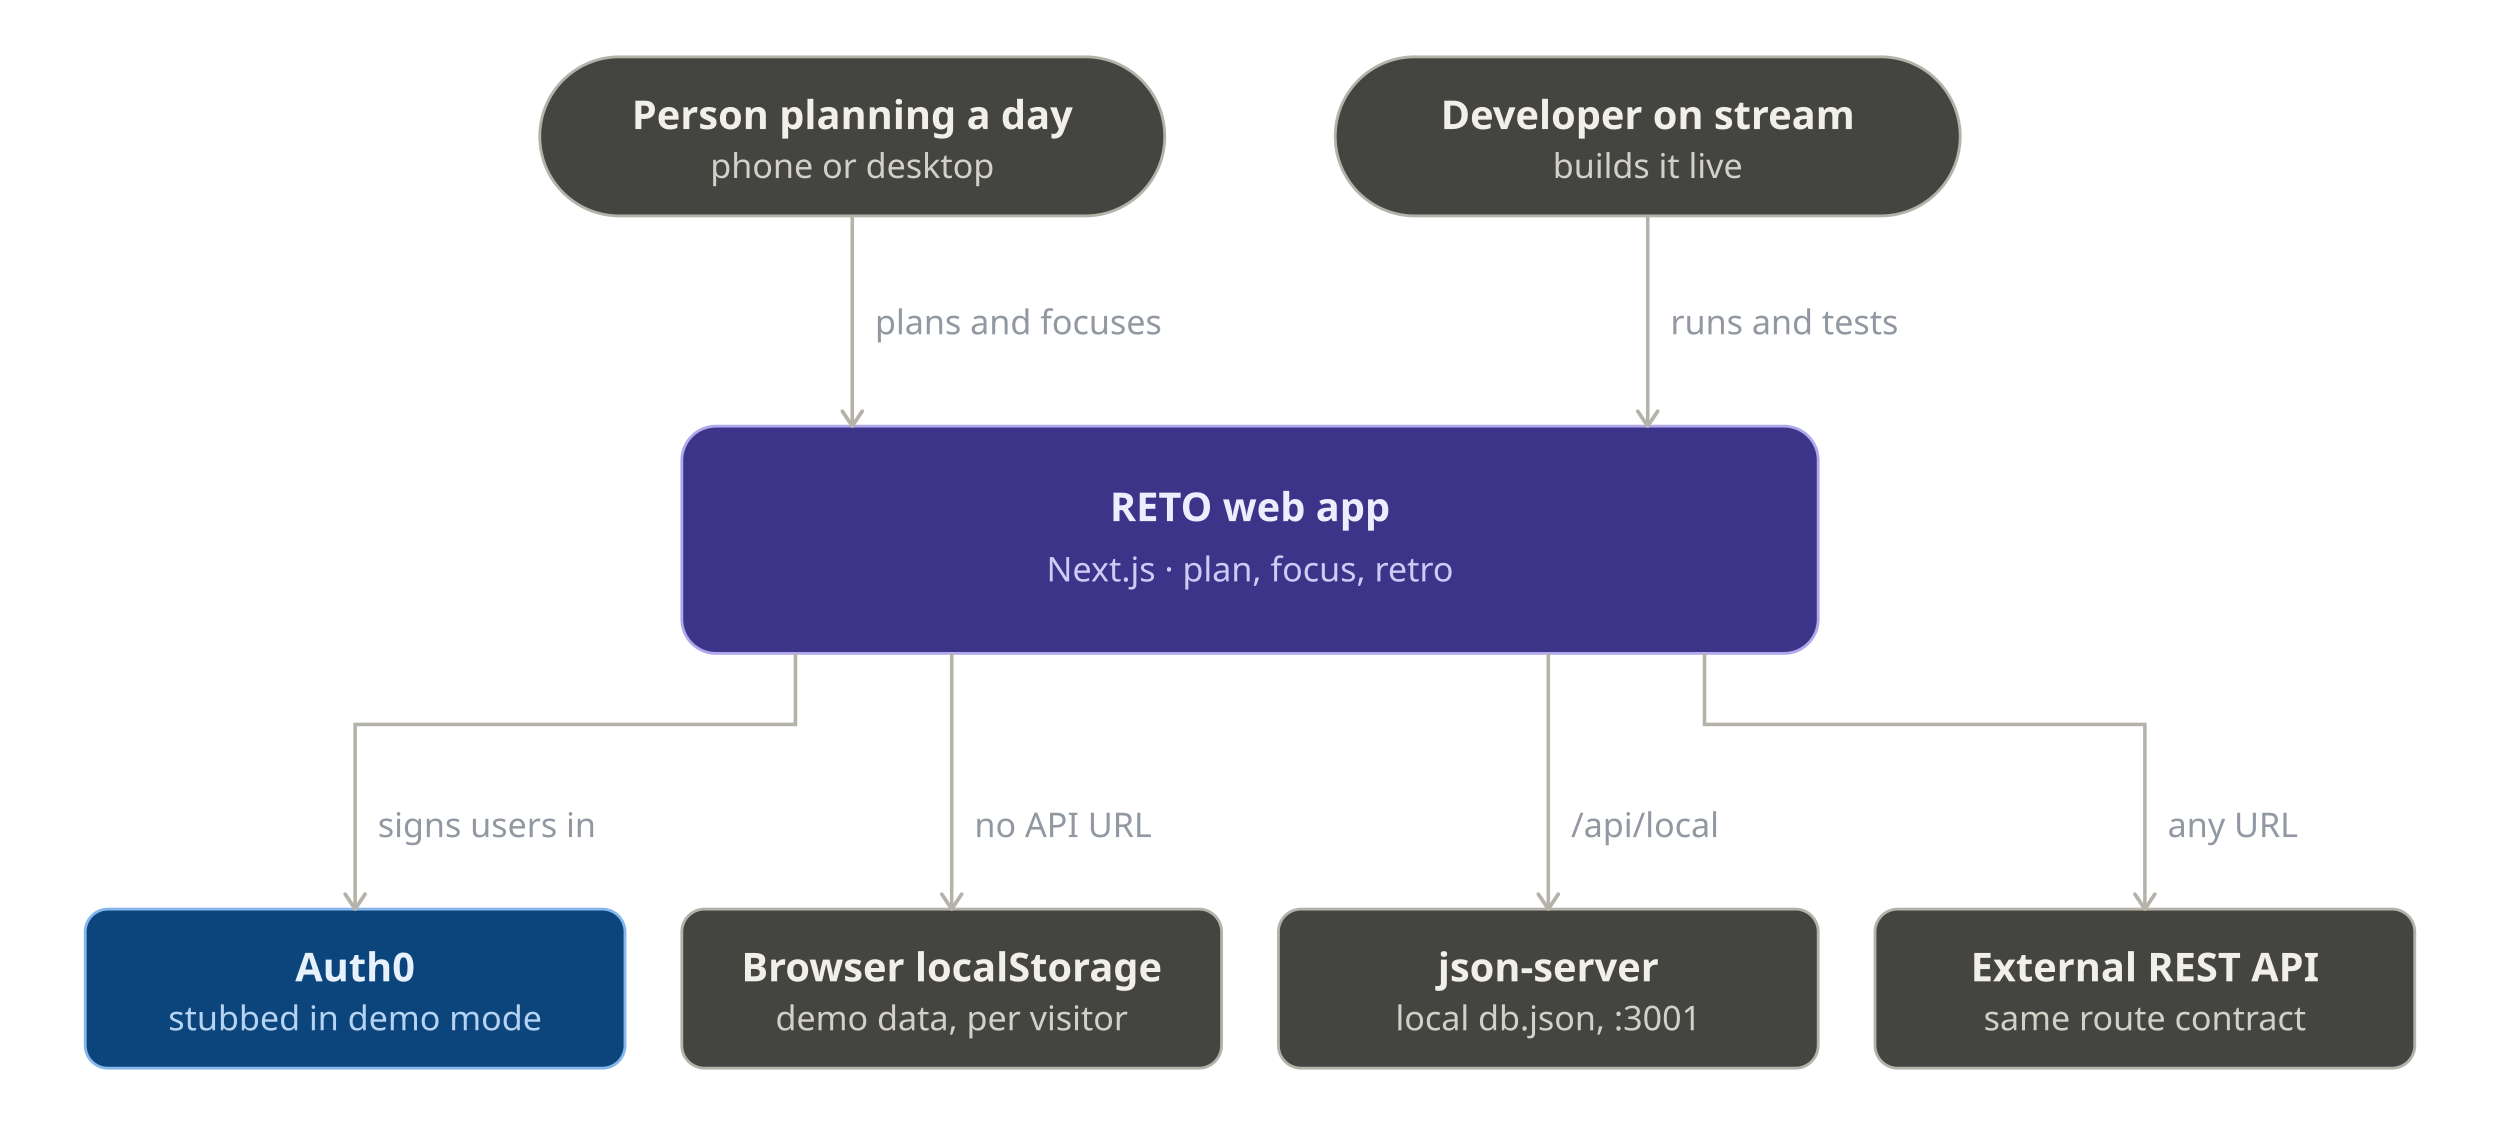
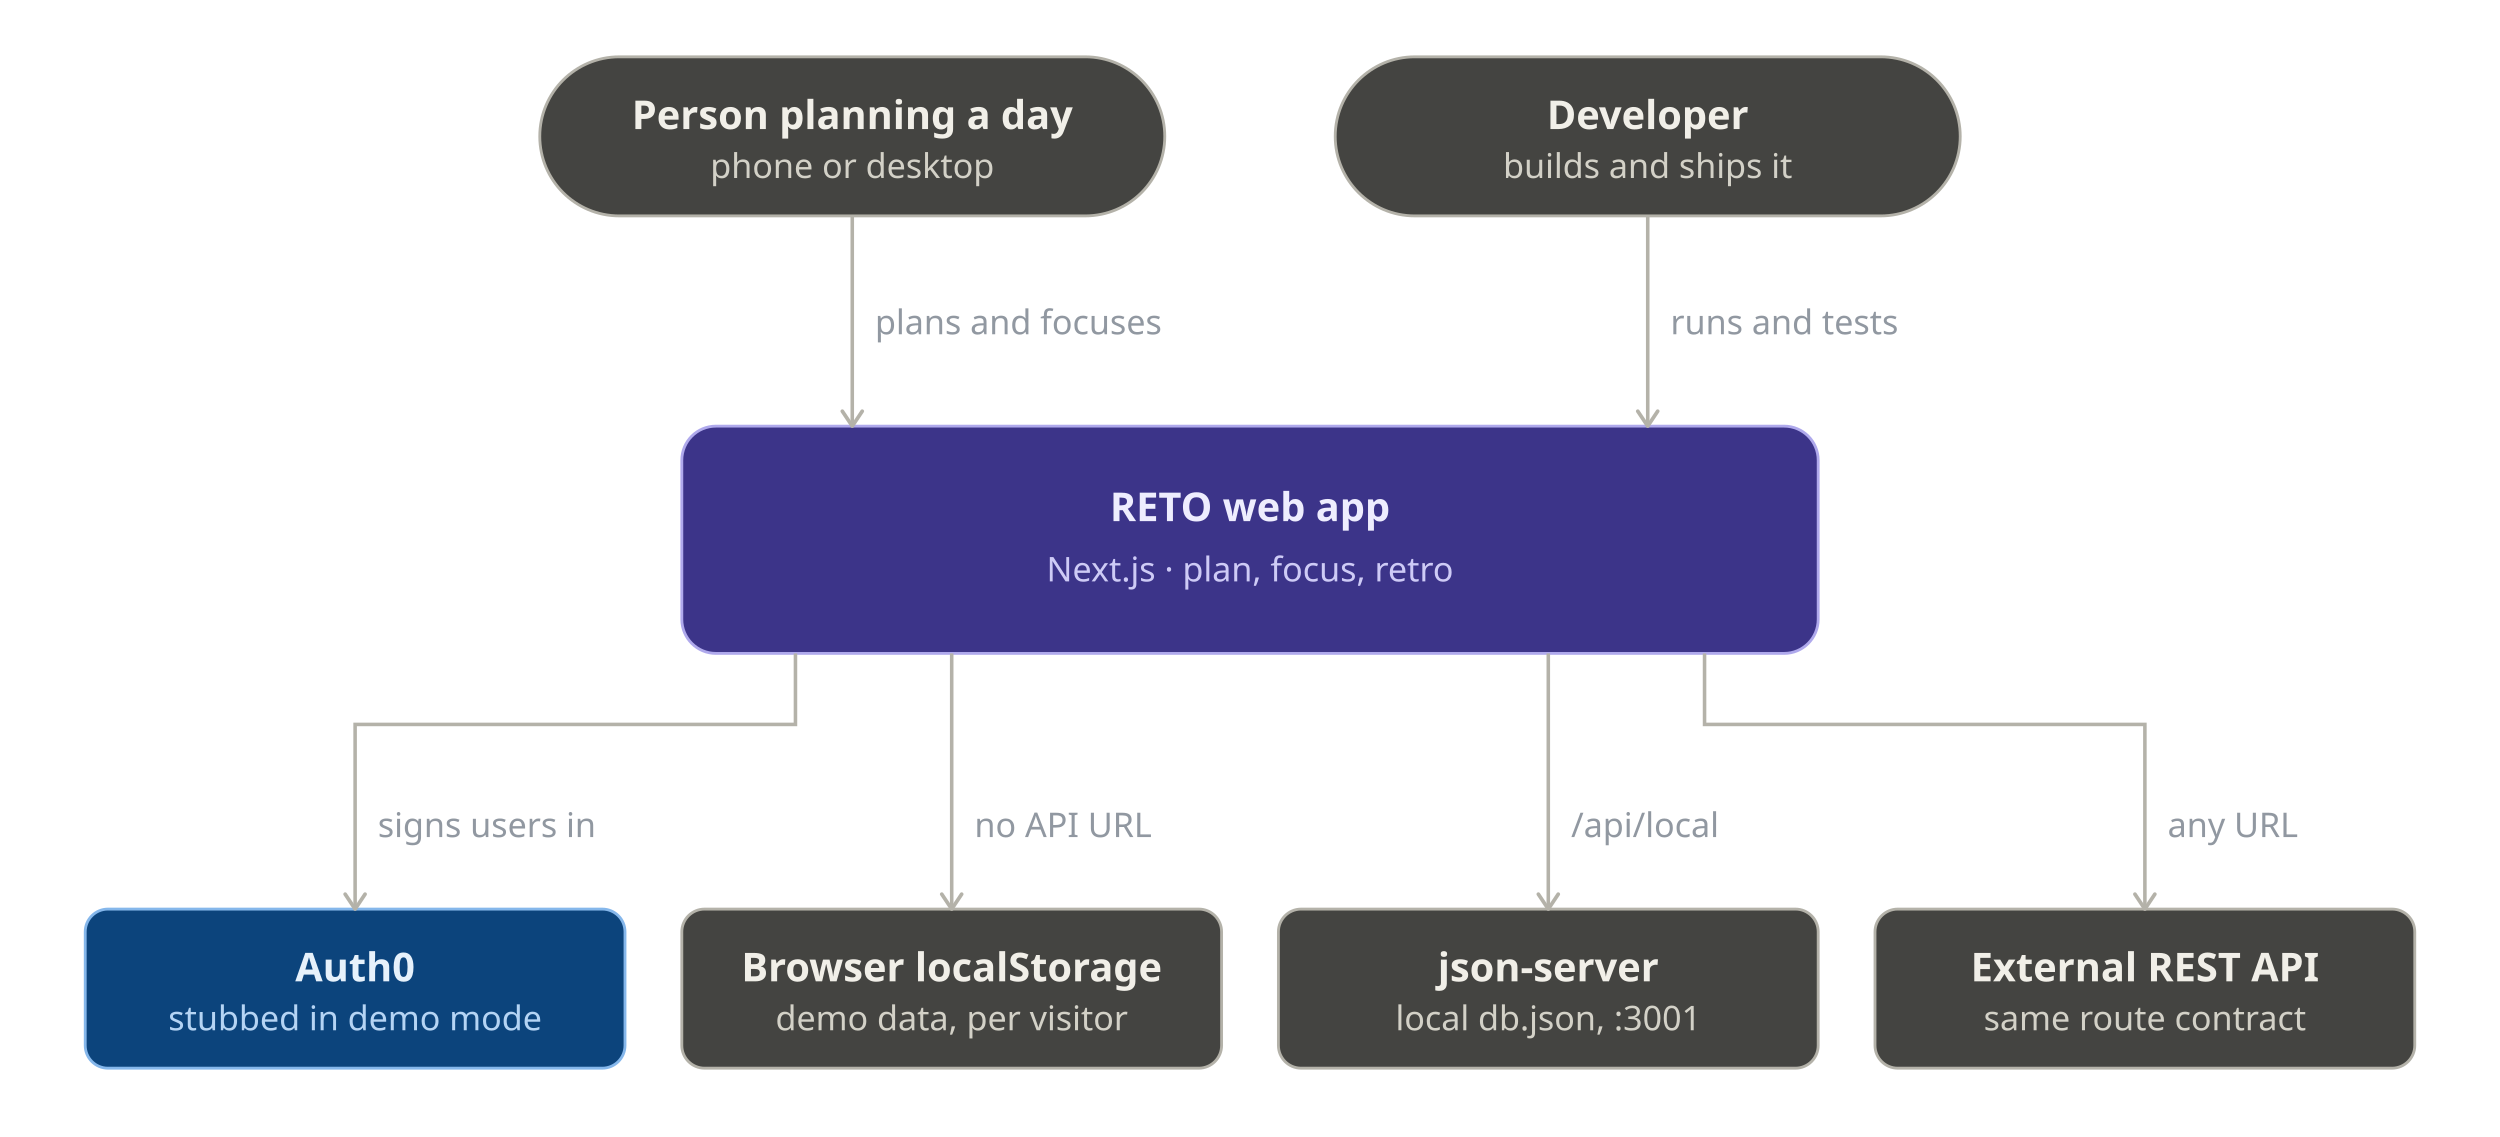
<svg xmlns="http://www.w3.org/2000/svg" viewBox="0 0 880 400" width="880" role="img">
  <style>
text { font-family: -apple-system, BlinkMacSystemFont, 'Segoe UI', 'Noto Sans', Helvetica, Arial, sans-serif; }
.th { font-size: 14px; font-weight: 600; fill: #F0F6FC; }
.tm { font-family: ui-monospace, SFMono-Regular, 'SF Mono', Menlo, Consolas, 'Liberation Mono', monospace; font-size: 13px; font-weight: 500; fill: #F0F6FC; }
.ts { font-size: 12px; font-weight: 400; fill: #9198A1; }
rect { stroke-width: 1; }
.dash &gt; rect { stroke-dasharray: 5 4; }
.arr { fill: none; stroke: #B4B2A9; stroke-width: 1.25; }
.arr.llm { stroke-dasharray: 5 4; }
.mk { fill: none; stroke: #B4B2A9; stroke-width: 1.5; stroke-linecap: round; stroke-linejoin: round; }

.ct-purple &gt; rect { fill: #26215C; stroke: #7F77DD; }
.ct-purple &gt; .th { fill: #EEEDFE; }
.ct-purple &gt; .ts { fill: #AFA9EC; }
.n-purple &gt; rect { fill: #3C3489; stroke: #AFA9EC; }
.n-purple &gt; .th, .n-purple &gt; .tm { fill: #EEEDFE; }
.n-purple &gt; .ts { fill: #CECBF6; }
.s-purple &gt; rect { fill: #3C3489; stroke: #AFA9EC; }
.s-purple &gt; .th, .s-purple &gt; .tm { fill: #EEEDFE; }
.s-purple &gt; .ts { fill: #CECBF6; }
.e-purple { stroke: #AFA9EC; }
.ct-teal &gt; rect { fill: #04342C; stroke: #1D9E75; }
.ct-teal &gt; .th { fill: #E1F5EE; }
.ct-teal &gt; .ts { fill: #5DCAA5; }
.n-teal &gt; rect { fill: #085041; stroke: #5DCAA5; }
.n-teal &gt; .th, .n-teal &gt; .tm { fill: #E1F5EE; }
.n-teal &gt; .ts { fill: #9FE1CB; }
.s-teal &gt; rect { fill: #085041; stroke: #5DCAA5; }
.s-teal &gt; .th, .s-teal &gt; .tm { fill: #E1F5EE; }
.s-teal &gt; .ts { fill: #9FE1CB; }
.e-teal { stroke: #5DCAA5; }
.ct-coral &gt; rect { fill: #4A1B0C; stroke: #D85A30; }
.ct-coral &gt; .th { fill: #FAECE7; }
.ct-coral &gt; .ts { fill: #F0997B; }
.n-coral &gt; rect { fill: #712B13; stroke: #F0997B; }
.n-coral &gt; .th, .n-coral &gt; .tm { fill: #FAECE7; }
.n-coral &gt; .ts { fill: #F5C4B3; }
.s-coral &gt; rect { fill: #712B13; stroke: #F0997B; }
.s-coral &gt; .th, .s-coral &gt; .tm { fill: #FAECE7; }
.s-coral &gt; .ts { fill: #F5C4B3; }
.e-coral { stroke: #F0997B; }
.ct-pink &gt; rect { fill: #4B1528; stroke: #D4537E; }
.ct-pink &gt; .th { fill: #FBEAF0; }
.ct-pink &gt; .ts { fill: #ED93B1; }
.n-pink &gt; rect { fill: #72243E; stroke: #ED93B1; }
.n-pink &gt; .th, .n-pink &gt; .tm { fill: #FBEAF0; }
.n-pink &gt; .ts { fill: #F4C0D1; }
.s-pink &gt; rect { fill: #72243E; stroke: #ED93B1; }
.s-pink &gt; .th, .s-pink &gt; .tm { fill: #FBEAF0; }
.s-pink &gt; .ts { fill: #F4C0D1; }
.e-pink { stroke: #ED93B1; }
.ct-gray &gt; rect { fill: #2C2C2A; stroke: #888780; }
.ct-gray &gt; .th { fill: #F1EFE8; }
.ct-gray &gt; .ts { fill: #B4B2A9; }
.n-gray &gt; rect { fill: #444441; stroke: #B4B2A9; }
.n-gray &gt; .th, .n-gray &gt; .tm { fill: #F1EFE8; }
.n-gray &gt; .ts { fill: #D3D1C7; }
.s-gray &gt; rect { fill: #444441; stroke: #B4B2A9; }
.s-gray &gt; .th, .s-gray &gt; .tm { fill: #F1EFE8; }
.s-gray &gt; .ts { fill: #D3D1C7; }
.e-gray { stroke: #B4B2A9; }
.ct-blue &gt; rect { fill: #042C53; stroke: #378ADD; }
.ct-blue &gt; .th { fill: #E6F1FB; }
.ct-blue &gt; .ts { fill: #85B7EB; }
.n-blue &gt; rect { fill: #0C447C; stroke: #85B7EB; }
.n-blue &gt; .th, .n-blue &gt; .tm { fill: #E6F1FB; }
.n-blue &gt; .ts { fill: #B5D4F4; }
.s-blue &gt; rect { fill: #0C447C; stroke: #85B7EB; }
.s-blue &gt; .th, .s-blue &gt; .tm { fill: #E6F1FB; }
.s-blue &gt; .ts { fill: #B5D4F4; }
.e-blue { stroke: #85B7EB; }
.ct-green &gt; rect { fill: #173404; stroke: #639922; }
.ct-green &gt; .th { fill: #EAF3DE; }
.ct-green &gt; .ts { fill: #97C459; }
.n-green &gt; rect { fill: #27500A; stroke: #97C459; }
.n-green &gt; .th, .n-green &gt; .tm { fill: #EAF3DE; }
.n-green &gt; .ts { fill: #C0DD97; }
.s-green &gt; rect { fill: #27500A; stroke: #97C459; }
.s-green &gt; .th, .s-green &gt; .tm { fill: #EAF3DE; }
.s-green &gt; .ts { fill: #C0DD97; }
.e-green { stroke: #97C459; }
.ct-amber &gt; rect { fill: #412402; stroke: #BA7517; }
.ct-amber &gt; .th { fill: #FAEEDA; }
.ct-amber &gt; .ts { fill: #EF9F27; }
.n-amber &gt; rect { fill: #633806; stroke: #EF9F27; }
.n-amber &gt; .th, .n-amber &gt; .tm { fill: #FAEEDA; }
.n-amber &gt; .ts { fill: #FAC775; }
.s-amber &gt; rect { fill: #633806; stroke: #EF9F27; }
.s-amber &gt; .th, .s-amber &gt; .tm { fill: #FAEEDA; }
.s-amber &gt; .ts { fill: #FAC775; }
.e-amber { stroke: #EF9F27; }
.ct-red &gt; rect { fill: #501313; stroke: #E24B4A; }
.ct-red &gt; .th { fill: #FCEBEB; }
.ct-red &gt; .ts { fill: #F09595; }
.n-red &gt; rect { fill: #791F1F; stroke: #F09595; }
.n-red &gt; .th, .n-red &gt; .tm { fill: #FCEBEB; }
.n-red &gt; .ts { fill: #F7C1C1; }
.s-red &gt; rect { fill: #791F1F; stroke: #F09595; }
.s-red &gt; .th, .s-red &gt; .tm { fill: #FCEBEB; }
.s-red &gt; .ts { fill: #F7C1C1; }
.e-red { stroke: #F09595; }
</style>
  <defs>
    <marker id="a" viewBox="0 0 10 10" refX="8" refY="5" markerWidth="7" markerHeight="7" orient="auto-start-reverse">
      <path class="mk" d="M2 1L8 5L2 9" />
    </marker>
    <marker id="al" viewBox="0 0 10 10" refX="8" refY="5" markerWidth="7" markerHeight="7" orient="auto-start-reverse">
      <path class="mk e-coral" d="M2 1L8 5L2 9" />
    </marker>
  </defs>
  <g class="s-gray">
    <rect x="190" y="20" width="220" height="56" rx="28" />
    <text class="th" x="300" y="40" text-anchor="middle" dominant-baseline="central">Person planning a day</text>
    <text class="ts" x="300" y="58" text-anchor="middle" dominant-baseline="central">phone or desktop</text>
  </g>
  <g class="s-gray">
    <rect x="470" y="20" width="220" height="56" rx="28" />
-     <text class="th" x="580" y="40" text-anchor="middle" dominant-baseline="central">Developer on stream</text>
-     <text class="ts" x="580" y="58" text-anchor="middle" dominant-baseline="central">builds it live</text>
+     <text class="th" x="580" y="40" text-anchor="middle" dominant-baseline="central">Developer</text>
+     <text class="ts" x="580" y="58" text-anchor="middle" dominant-baseline="central">builds and ships it</text>
  </g>
  <g class="s-purple">
    <rect x="240" y="150" width="400" height="80" rx="12" />
    <text class="th" x="440" y="178" text-anchor="middle" dominant-baseline="central">RETO web app</text>
    <text class="ts" x="440" y="200" text-anchor="middle" dominant-baseline="central">Next.js · plan, focus, retro</text>
  </g>
  <g class="s-blue">
    <rect x="30" y="320" width="190" height="56" rx="8" />
    <text class="th" x="125" y="340" text-anchor="middle" dominant-baseline="central">Auth0</text>
    <text class="ts" x="125" y="358" text-anchor="middle" dominant-baseline="central">stubbed in demo mode</text>
  </g>
  <g class="s-gray">
    <rect x="240" y="320" width="190" height="56" rx="8" />
    <text class="th" x="335" y="340" text-anchor="middle" dominant-baseline="central">Browser localStorage</text>
    <text class="ts" x="335" y="358" text-anchor="middle" dominant-baseline="central">demo data, per visitor</text>
  </g>
  <g class="s-gray">
    <rect x="450" y="320" width="190" height="56" rx="8" />
    <text class="th" x="545" y="340" text-anchor="middle" dominant-baseline="central">json-server</text>
    <text class="ts" x="545" y="358" text-anchor="middle" dominant-baseline="central">local db.json, :3001</text>
  </g>
  <g class="s-gray">
    <rect x="660" y="320" width="190" height="56" rx="8" />
    <text class="th" x="755" y="340" text-anchor="middle" dominant-baseline="central">External REST API</text>
    <text class="ts" x="755" y="358" text-anchor="middle" dominant-baseline="central">same route contract</text>
  </g>
  <path class="arr" d="M300 76 V150" marker-end="url(#a)" />
  <text class="ts" x="308" y="113" dominant-baseline="central">plans and focuses</text>
  <path class="arr" d="M580 76 V150" marker-end="url(#a)" />
  <text class="ts" x="588" y="113" dominant-baseline="central">runs and tests</text>
  <path class="arr" d="M280 230 V255 H125 V320" marker-end="url(#a)" />
  <text class="ts" x="133" y="290" dominant-baseline="central">signs users in</text>
  <path class="arr" d="M335 230 V320" marker-end="url(#a)" />
  <text class="ts" x="343" y="290" dominant-baseline="central">no API URL</text>
  <path class="arr" d="M545 230 V320" marker-end="url(#a)" />
  <text class="ts" x="553" y="290" dominant-baseline="central">/api/local</text>
  <path class="arr" d="M600 230 V255 H755 V320" marker-end="url(#a)" />
  <text class="ts" x="763" y="290" dominant-baseline="central">any URL</text>
</svg>
